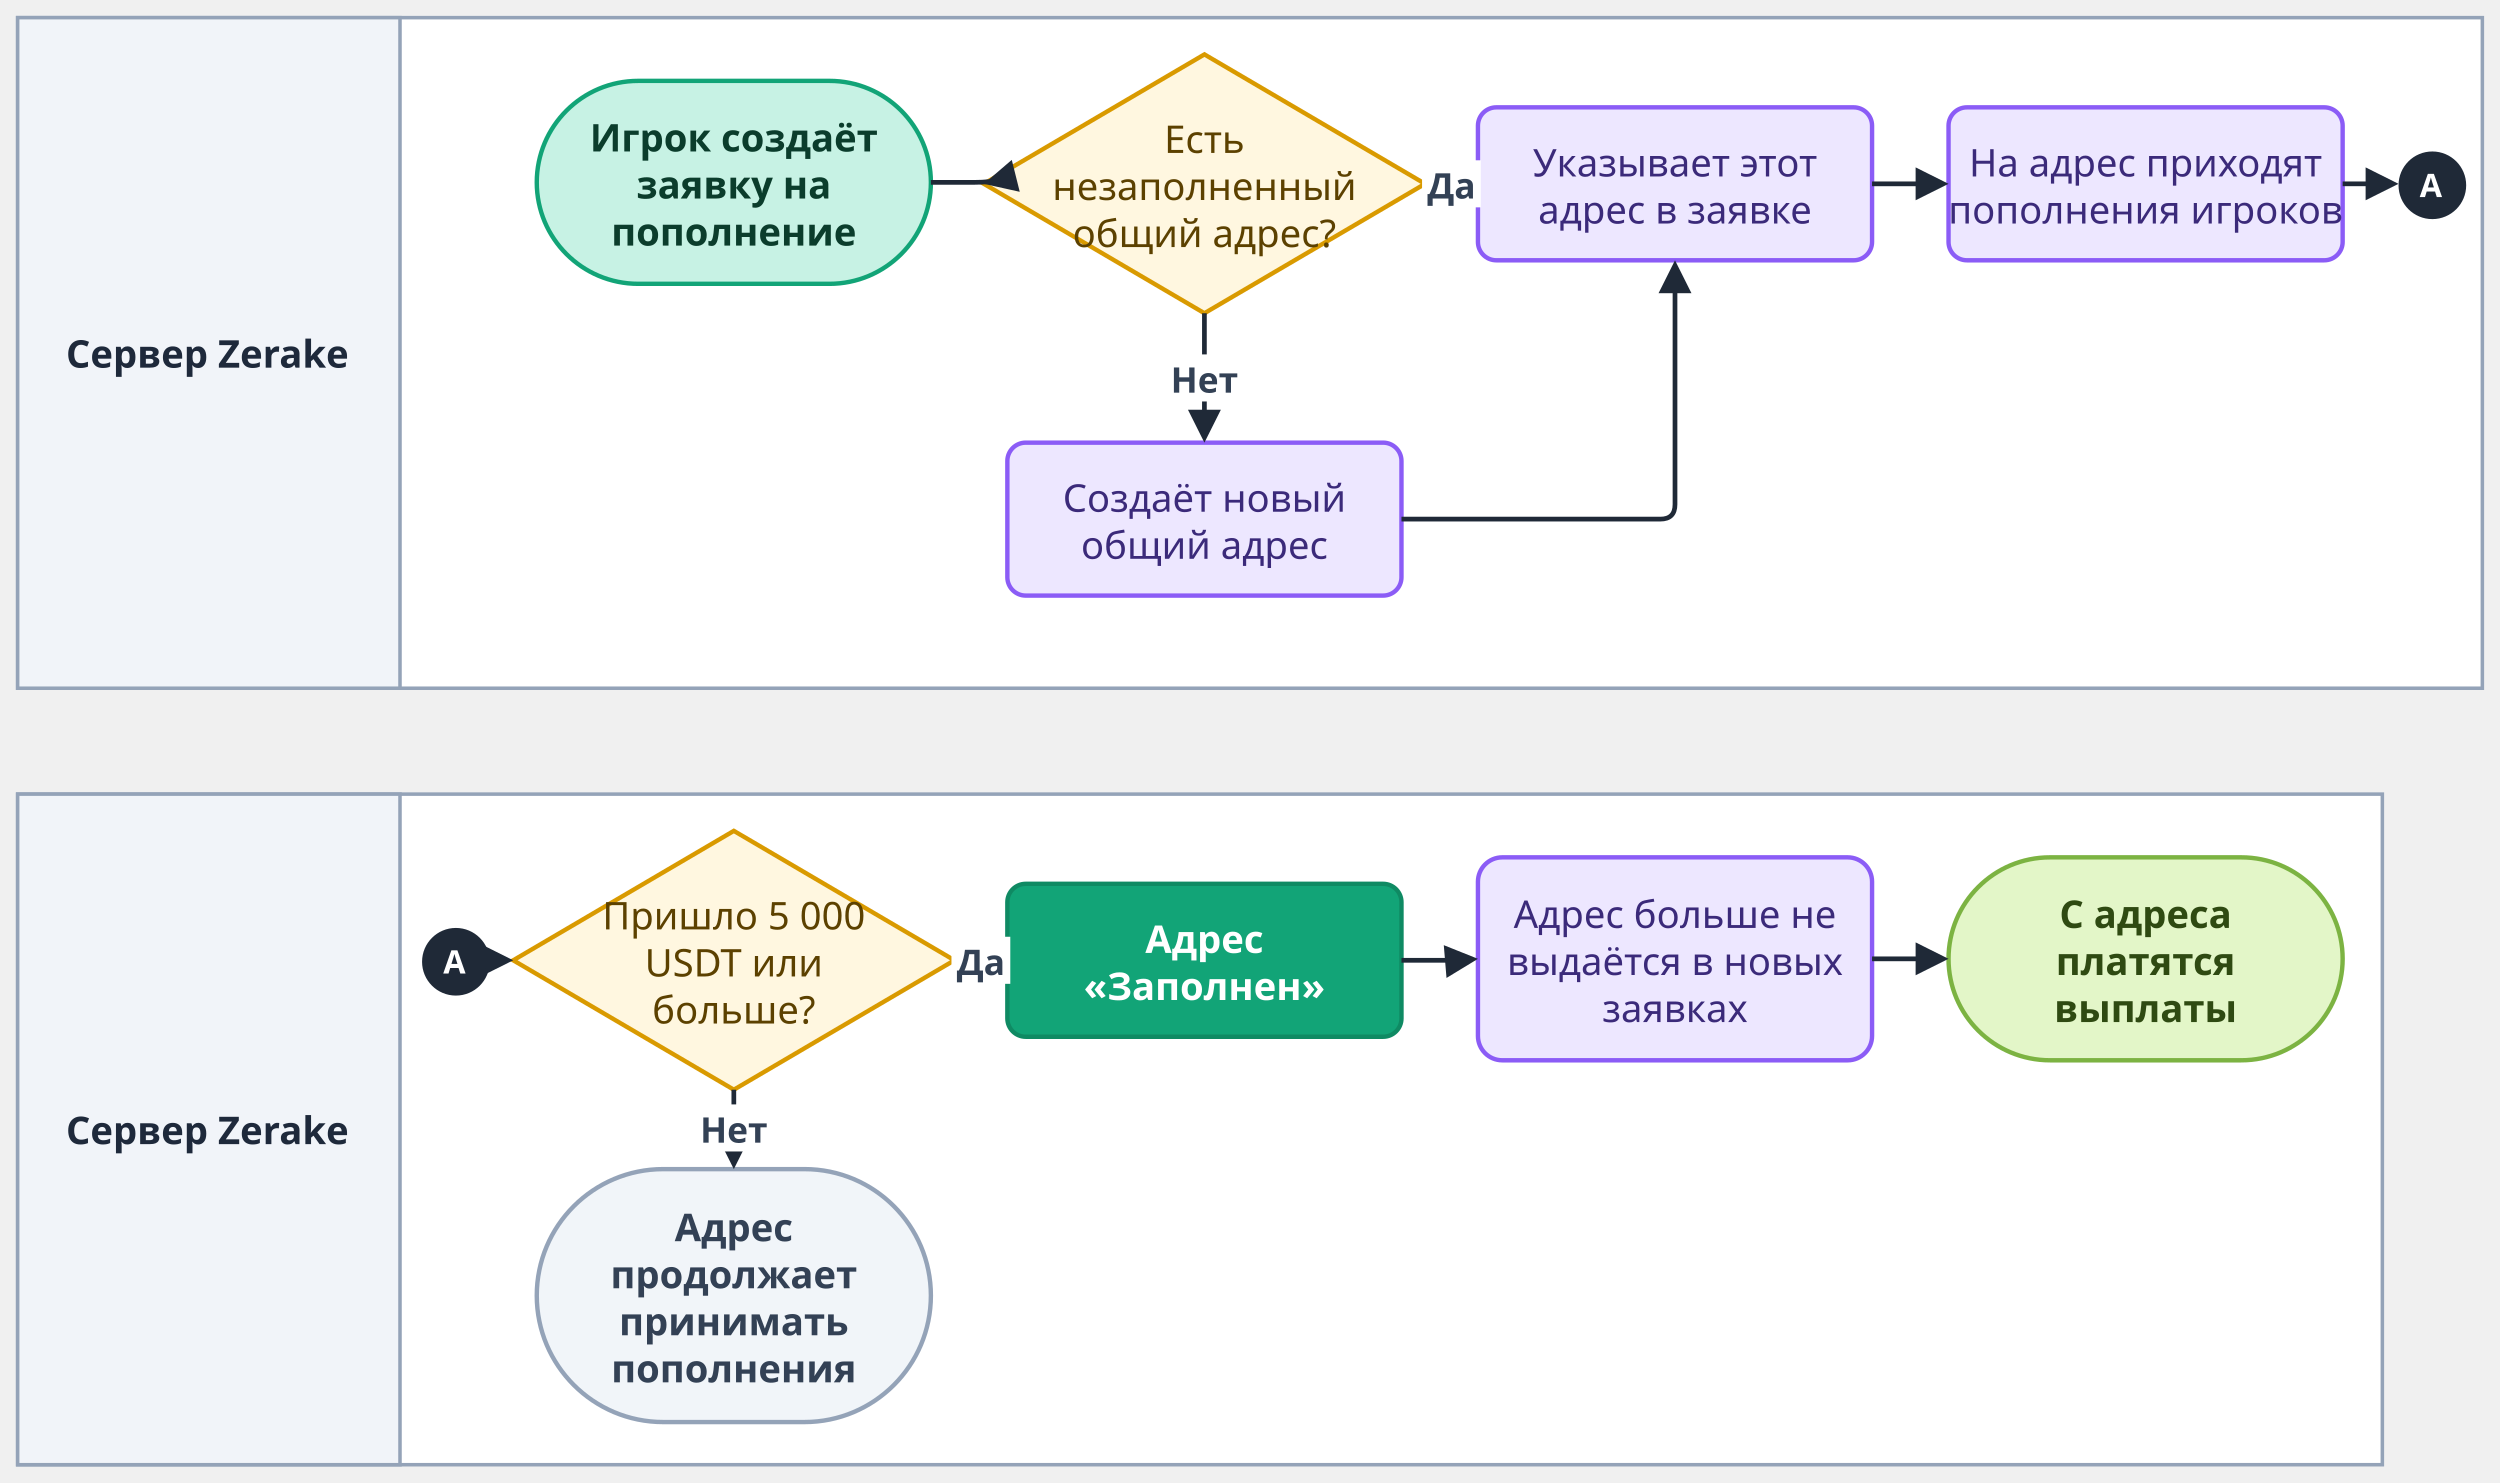
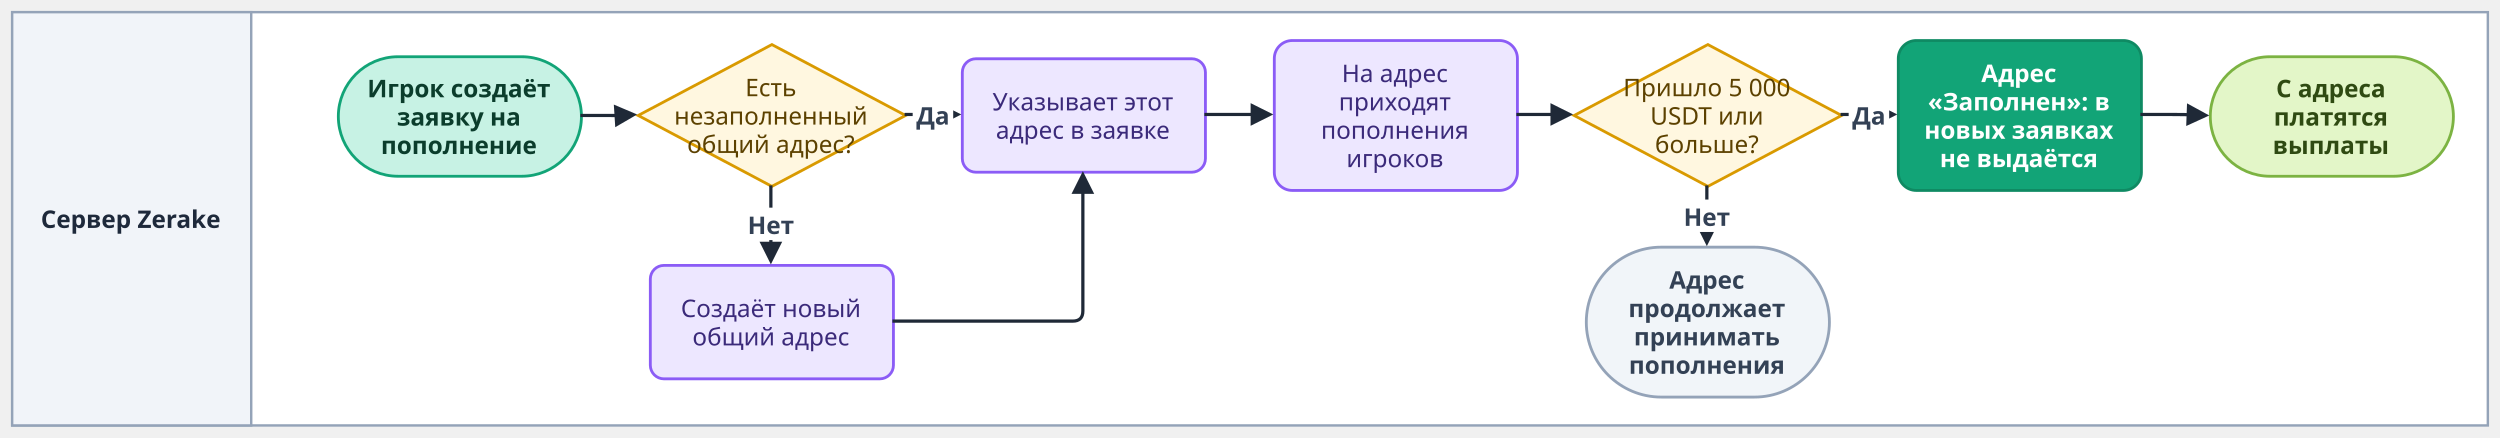
- <svg xmlns="http://www.w3.org/2000/svg" width="850" height="504" role="img" aria-label="Жизненный цикл общего адреса (TRC20, BEP20)" viewBox="775.5 -4.5 850 504" style="">
+ <svg xmlns="http://www.w3.org/2000/svg" width="1234" height="216" role="img" aria-label="Жизненный цикл общего адреса (TRC20, BEP20)" viewBox="583.5 -4.5 1234 216" style="">
  <g>
    <g />
-     <g transform="translate(781,1) scale(1)">
+     <g transform="translate(589,1) scale(1)">
      <g transform="translate(0.5,0.5)" style="visibility: visible;">
-         <rect x="0" y="0" width="838" height="228" fill="#ffffff" stroke="#94a3b8" stroke-width="1.2" pointer-events="all" style="fill: light-dark(rgb(255, 255, 255), rgb(18, 18, 18)); stroke: light-dark(rgb(148, 163, 184), rgb(87, 100, 118));" />
+         <rect x="0" y="0" width="1222" height="204" fill="#ffffff" stroke="#94a3b8" stroke-width="1.2" pointer-events="all" style="fill: light-dark(rgb(255, 255, 255), rgb(18, 18, 18)); stroke: light-dark(rgb(148, 163, 184), rgb(87, 100, 118));" />
      </g>
      <g transform="translate(0.5,0.5)" style="visibility: visible;">
-         <rect x="0" y="0" width="130" height="228" fill="#f1f4f9" stroke="#94a3b8" stroke-width="1.2" pointer-events="all" style="fill: light-dark(rgb(241, 244, 249), rgb(25, 28, 32)); stroke: light-dark(rgb(148, 163, 184), rgb(87, 100, 118));" />
+         <rect x="0" y="0" width="118" height="204" fill="#f1f4f9" stroke="#94a3b8" stroke-width="1.2" pointer-events="all" style="fill: light-dark(rgb(241, 244, 249), rgb(25, 28, 32)); stroke: light-dark(rgb(148, 163, 184), rgb(87, 100, 118));" />
      </g>
      <g style="">
-         <g fill="#1E293B" font-family="'Segoe UI'" font-weight="bold" text-anchor="middle" font-size="13px" style="fill: light-dark(rgb(30, 41, 59), rgb(195, 204, 220));">
-           <text x="65" y="119.5">Сервер Zerake</text>
+         <g fill="#1E293B" font-family="'Segoe UI'" font-weight="bold" text-anchor="middle" font-size="12px" style="fill: light-dark(rgb(30, 41, 59), rgb(195, 204, 220));">
+           <text x="59" y="107">Сервер Zerake</text>
        </g>
      </g>
      <g transform="translate(0.5,0.5)" style="visibility: visible;">
-         <rect x="0" y="264" width="804" height="228" fill="#ffffff" stroke="#94a3b8" stroke-width="1.2" pointer-events="all" style="fill: light-dark(rgb(255, 255, 255), rgb(18, 18, 18)); stroke: light-dark(rgb(148, 163, 184), rgb(87, 100, 118));" />
+         <rect x="161" y="22" width="120" height="59" rx="29.5" ry="29.5" fill="#c7f2e4" stroke="#12a477" stroke-width="1.4" pointer-events="all" style="fill: light-dark(rgb(199, 242, 228), rgb(9, 46, 34)); stroke: light-dark(rgb(18, 164, 119), rgb(29, 155, 116));" />
+       </g>
+       <g style="">
+         <g fill="#0B3D2C" font-family="'Segoe UI'" font-weight="bold" text-anchor="middle" font-size="12px" style="fill: light-dark(rgb(11, 61, 44), rgb(162, 205, 191));">
+           <text x="221" y="42.5">Игрок создаёт</text>
+           <text x="221" y="56.5">заявку на</text>
+           <text x="221" y="70.5">пополнение</text>
+         </g>
      </g>
      <g transform="translate(0.5,0.5)" style="visibility: visible;">
-         <rect x="0" y="264" width="130" height="228" fill="#f1f4f9" stroke="#94a3b8" stroke-width="1.2" pointer-events="all" style="fill: light-dark(rgb(241, 244, 249), rgb(25, 28, 32)); stroke: light-dark(rgb(148, 163, 184), rgb(87, 100, 118));" />
+         <path d="M 375 16 L 441 51 L 375 86 L 309 51 Z" fill="#fff7e0" stroke="#d99a00" stroke-width="1.4" stroke-miterlimit="10" pointer-events="all" style="fill: light-dark(rgb(255, 247, 224), rgb(32, 25, 5)); stroke: light-dark(rgb(217, 154, 0), rgb(155, 101, 0));" />
      </g>
      <g style="">
-         <g fill="#1E293B" font-family="'Segoe UI'" font-weight="bold" text-anchor="middle" font-size="13px" style="fill: light-dark(rgb(30, 41, 59), rgb(195, 204, 220));">
-           <text x="65" y="383.5">Сервер Zerake</text>
+         <g fill="#5C4100" font-family="'Segoe UI'" text-anchor="middle" font-size="12px" style="fill: light-dark(rgb(92, 65, 0), rgb(202, 179, 123));">
+           <text x="375" y="42">Есть</text>
+           <text x="375" y="56">незаполненный</text>
+           <text x="375" y="70">общий адрес?</text>
+         </g>
+       </g>
+       <g transform="translate(0.5,0.5)" style="visibility: visible;">
+         <rect x="315" y="125" width="120" height="56" rx="6.72" ry="6.72" fill="#ede7ff" stroke="#8b5cf6" stroke-width="1.4" pointer-events="all" style="fill: light-dark(rgb(237, 231, 255), rgb(38, 33, 53)); stroke: light-dark(rgb(139, 92, 246), rgb(162, 122, 254));" />
+       </g>
+       <g style="">
+         <g fill="#3B2A7A" font-family="'Segoe UI'" text-anchor="middle" font-size="12px" style="fill: light-dark(rgb(59, 42, 122), rgb(200, 185, 254));">
+           <text x="375" y="151">Создаёт новый</text>
+           <text x="375" y="165">общий адрес</text>
+         </g>
+       </g>
+       <g transform="translate(0.5,0.5)" style="visibility: visible;">
+         <rect x="469" y="23" width="120" height="56" rx="6.72" ry="6.72" fill="#ede7ff" stroke="#8b5cf6" stroke-width="1.4" pointer-events="all" style="fill: light-dark(rgb(237, 231, 255), rgb(38, 33, 53)); stroke: light-dark(rgb(139, 92, 246), rgb(162, 122, 254));" />
+       </g>
+       <g style="">
+         <g fill="#3B2A7A" font-family="'Segoe UI'" text-anchor="middle" font-size="12px" style="fill: light-dark(rgb(59, 42, 122), rgb(200, 185, 254));">
+           <text x="529" y="49">Указывает этот</text>
+           <text x="529" y="63">адрес в заявке</text>
+         </g>
+       </g>
+       <g transform="translate(0.5,0.5)" style="visibility: visible;">
+         <rect x="623" y="14" width="120" height="74" rx="8.88" ry="8.88" fill="#ede7ff" stroke="#8b5cf6" stroke-width="1.4" pointer-events="all" style="fill: light-dark(rgb(237, 231, 255), rgb(38, 33, 53)); stroke: light-dark(rgb(139, 92, 246), rgb(162, 122, 254));" />
+       </g>
+       <g style="">
+         <g fill="#3B2A7A" font-family="'Segoe UI'" text-anchor="middle" font-size="12px" style="fill: light-dark(rgb(59, 42, 122), rgb(200, 185, 254));">
+           <text x="683" y="35">На адрес</text>
+           <text x="683" y="49">приходят</text>
+           <text x="683" y="63">пополнения</text>
+           <text x="683" y="77">игроков</text>
+         </g>
+       </g>
+       <g transform="translate(0.5,0.5)" style="visibility: visible;">
+         <path d="M 837 16 L 903 51 L 837 86 L 771 51 Z" fill="#fff7e0" stroke="#d99a00" stroke-width="1.4" stroke-miterlimit="10" pointer-events="all" style="fill: light-dark(rgb(255, 247, 224), rgb(32, 25, 5)); stroke: light-dark(rgb(217, 154, 0), rgb(155, 101, 0));" />
+       </g>
+       <g style="">
+         <g fill="#5C4100" font-family="'Segoe UI'" text-anchor="middle" font-size="12px" style="fill: light-dark(rgb(92, 65, 0), rgb(202, 179, 123));">
+           <text x="837" y="42">Пришло 5 000</text>
+           <text x="837" y="56">USDT или</text>
+           <text x="837" y="70">больше?</text>
+         </g>
+       </g>
+       <g transform="translate(0.5,0.5)" style="visibility: visible;">
+         <rect x="777" y="116" width="120" height="74" rx="37" ry="37" fill="#f1f5f9" stroke="#94a3b8" stroke-width="1.4" pointer-events="all" style="fill: light-dark(rgb(241, 245, 249), rgb(23, 27, 30)); stroke: light-dark(rgb(148, 163, 184), rgb(87, 100, 118));" />
+       </g>
+       <g style="">
+         <g fill="#334155" font-family="'Segoe UI'" font-weight="bold" text-anchor="middle" font-size="12px" style="fill: light-dark(rgb(51, 65, 85), rgb(172, 184, 201));">
+           <text x="837" y="137">Адрес</text>
+           <text x="837" y="151">продолжает</text>
+           <text x="837" y="165">принимать</text>
+           <text x="837" y="179">пополнения</text>
+         </g>
+       </g>
+       <g transform="translate(0.5,0.5)" style="visibility: visible;">
+         <rect x="931" y="14" width="120" height="74" rx="8.88" ry="8.88" fill="#12a477" stroke="#0f8a63" stroke-width="1.4" pointer-events="all" style="fill: light-dark(rgb(18, 164, 119), rgb(29, 155, 116)); stroke: light-dark(rgb(15, 138, 99), rgb(62, 168, 134));" />
+       </g>
+       <g style="">
+         <g fill="#FFFFFF" font-family="'Segoe UI'" font-weight="bold" text-anchor="middle" font-size="12px" style="fill: light-dark(rgb(255, 255, 255), rgb(18, 18, 18));">
+           <text x="991" y="35">Адрес</text>
+           <text x="991" y="49">«Заполнен»: в</text>
+           <text x="991" y="63">новых заявках</text>
+           <text x="991" y="77">не выдаётся</text>
+         </g>
+       </g>
+       <g transform="translate(0.5,0.5)" style="visibility: visible;">
+         <rect x="1085" y="22" width="120" height="59" rx="29.5" ry="29.5" fill="#e3f6c8" stroke="#7cb342" stroke-width="1.4" pointer-events="all" style="fill: light-dark(rgb(227, 246, 200), rgb(22, 38, 0)); stroke: light-dark(rgb(124, 179, 66), rgb(69, 117, 20));" />
+       </g>
+       <g style="">
+         <g fill="#2F4A12" font-family="'Segoe UI'" font-weight="bold" text-anchor="middle" font-size="12px" style="fill: light-dark(rgb(47, 74, 18), rgb(168, 191, 143));">
+           <text x="1145" y="42.5">С адреса</text>
+           <text x="1145" y="56.5">платятся</text>
+           <text x="1145" y="70.5">выплаты</text>
        </g>
      </g>
      <g style="visibility: visible;">
-         <rect x="177" y="22" width="134" height="69" rx="34.5" ry="34.5" fill="#c7f2e4" stroke="#12a477" stroke-width="1.5" pointer-events="all" style="fill: light-dark(rgb(199, 242, 228), rgb(9, 46, 34)); stroke: light-dark(rgb(18, 164, 119), rgb(29, 155, 116));" />
+         <path d="M 281 51.5 L 296 51.5 Q 301 51.5 299.82 51.57 L 298.63 51.65" fill="none" stroke="white" stroke-width="9.6" stroke-miterlimit="10" pointer-events="stroke" style="stroke: light-dark(rgb(31, 41, 55), rgb(196, 204, 216));" visibility="hidden" vector-effect="non-scaling-stroke" />
+         <path d="M 281 51.5 L 296 51.5 Q 301 51.5 299.82 51.57 L 298.63 51.65" fill="none" stroke="#1f2937" stroke-width="1.6" stroke-miterlimit="10" pointer-events="stroke" style="stroke: light-dark(rgb(31, 41, 55), rgb(196, 204, 216));" />
+         <path d="M 307.21 51.11 L 298.9 55.94 L 298.36 47.36 Z" fill="#1f2937" stroke="#1f2937" stroke-width="1.6" stroke-miterlimit="10" pointer-events="all" style="fill: light-dark(rgb(31, 41, 55), rgb(196, 204, 216)); stroke: light-dark(rgb(31, 41, 55), rgb(196, 204, 216));" />
+       </g>
+       <g style="visibility: visible;">
+         <path d="M 375 86 L 375 101 Q 375 106 375 105.5 L 375 105.25 Q 375 105 375 109.81 L 375 114.61" fill="none" stroke="white" stroke-width="9.6" stroke-miterlimit="10" pointer-events="stroke" style="stroke: light-dark(rgb(31, 41, 55), rgb(196, 204, 216));" visibility="hidden" vector-effect="non-scaling-stroke" />
+         <path d="M 375 86 L 375 101 Q 375 106 375 105.5 L 375 105.25 Q 375 105 375 109.81 L 375 114.61" fill="none" stroke="#1f2937" stroke-width="1.6" stroke-miterlimit="10" pointer-events="stroke" style="stroke: light-dark(rgb(31, 41, 55), rgb(196, 204, 216));" />
+         <path d="M 375 123.21 L 370.7 114.61 L 379.3 114.61 Z" fill="#1f2937" stroke="#1f2937" stroke-width="1.6" stroke-miterlimit="10" pointer-events="all" style="fill: light-dark(rgb(31, 41, 55), rgb(196, 204, 216)); stroke: light-dark(rgb(31, 41, 55), rgb(196, 204, 216));" />
      </g>
      <g style="">
-         <g fill="#0B3D2C" font-family="'Segoe UI'" font-weight="bold" text-anchor="middle" font-size="13px" style="fill: light-dark(rgb(11, 61, 44), rgb(162, 205, 191));">
-           <text x="244" y="46">Игрок создаёт</text>
-           <text x="244" y="62">заявку на</text>
-           <text x="244" y="78">пополнение</text>
+         <g fill="#334155" font-family="'Segoe UI'" font-weight="bold" text-anchor="middle" font-size="12px" style="fill: light-dark(rgb(51, 65, 85), rgb(172, 184, 201));">
+           <rect fill="#FFFFFF" stroke="none" x="363" y="97" width="24" height="16" stroke-width="0" style="fill: light-dark(rgb(255, 255, 255), rgb(18, 18, 18));" />
+           <text x="375" y="110">Нет</text>
        </g>
      </g>
      <g style="visibility: visible;">
-         <path d="M 404 13 L 479 57 L 404 101 L 329 57 Z" fill="#fff7e0" stroke="#d99a00" stroke-width="1.5" stroke-miterlimit="10" pointer-events="all" style="fill: light-dark(rgb(255, 247, 224), rgb(32, 25, 5)); stroke: light-dark(rgb(217, 154, 0), rgb(155, 101, 0));" />
+         <path d="M 435 153 L 524 153 Q 529 153 529 148 L 529 89.39" fill="none" stroke="white" stroke-width="9.6" stroke-miterlimit="10" pointer-events="stroke" style="stroke: light-dark(rgb(31, 41, 55), rgb(196, 204, 216));" visibility="hidden" vector-effect="non-scaling-stroke" />
+         <path d="M 435 153 L 524 153 Q 529 153 529 148 L 529 89.39" fill="none" stroke="#1f2937" stroke-width="1.6" stroke-miterlimit="10" pointer-events="stroke" style="stroke: light-dark(rgb(31, 41, 55), rgb(196, 204, 216));" />
+         <path d="M 529 80.79 L 533.3 89.39 L 524.7 89.39 Z" fill="#1f2937" stroke="#1f2937" stroke-width="1.6" stroke-miterlimit="10" pointer-events="all" style="fill: light-dark(rgb(31, 41, 55), rgb(196, 204, 216)); stroke: light-dark(rgb(31, 41, 55), rgb(196, 204, 216));" />
+       </g>
+       <g style="visibility: visible;">
+         <path d="M 441 51 L 456 51 Q 461 51 456 51 L 452.5 51 Q 449 51 453.81 51 L 458.61 51" fill="none" stroke="white" stroke-width="9.6" stroke-miterlimit="10" pointer-events="stroke" style="stroke: light-dark(rgb(31, 41, 55), rgb(196, 204, 216));" visibility="hidden" vector-effect="non-scaling-stroke" />
+         <path d="M 441 51 L 456 51 Q 461 51 456 51 L 452.5 51 Q 449 51 453.81 51 L 458.61 51" fill="none" stroke="#1f2937" stroke-width="1.6" stroke-miterlimit="10" pointer-events="stroke" style="stroke: light-dark(rgb(31, 41, 55), rgb(196, 204, 216));" />
+         <path d="M 467.21 51 L 458.61 55.3 L 458.61 46.7 Z" fill="#1f2937" stroke="#1f2937" stroke-width="1.6" stroke-miterlimit="10" pointer-events="all" style="fill: light-dark(rgb(31, 41, 55), rgb(196, 204, 216)); stroke: light-dark(rgb(31, 41, 55), rgb(196, 204, 216));" />
      </g>
      <g style="">
-         <g fill="#5C4100" font-family="'Segoe UI'" text-anchor="middle" font-size="13px" style="fill: light-dark(rgb(92, 65, 0), rgb(202, 179, 123));">
-           <text x="404" y="46.5">Есть</text>
-           <text x="404" y="62.5">незаполненный</text>
-           <text x="404" y="78.5">общий адрес?</text>
+         <g fill="#334155" font-family="'Segoe UI'" font-weight="bold" text-anchor="middle" font-size="12px" style="fill: light-dark(rgb(51, 65, 85), rgb(172, 184, 201));">
+           <rect fill="#FFFFFF" stroke="none" x="445" y="43" width="20" height="16" stroke-width="0" style="fill: light-dark(rgb(255, 255, 255), rgb(18, 18, 18));" />
+           <text x="455" y="56">Да</text>
        </g>
      </g>
      <g style="visibility: visible;">
-         <rect x="337" y="145" width="134" height="52" rx="6.24" ry="6.24" fill="#ede7ff" stroke="#8b5cf6" stroke-width="1.5" pointer-events="all" style="fill: light-dark(rgb(237, 231, 255), rgb(38, 33, 53)); stroke: light-dark(rgb(139, 92, 246), rgb(162, 122, 254));" />
+         <path d="M 589 51 L 604 51 Q 609 51 606 51 L 604.5 51 Q 603 51 607.81 51 L 612.61 51" fill="none" stroke="white" stroke-width="9.6" stroke-miterlimit="10" pointer-events="stroke" style="stroke: light-dark(rgb(31, 41, 55), rgb(196, 204, 216));" visibility="hidden" vector-effect="non-scaling-stroke" />
+         <path d="M 589 51 L 604 51 Q 609 51 606 51 L 604.5 51 Q 603 51 607.81 51 L 612.61 51" fill="none" stroke="#1f2937" stroke-width="1.6" stroke-miterlimit="10" pointer-events="stroke" style="stroke: light-dark(rgb(31, 41, 55), rgb(196, 204, 216));" />
+         <path d="M 621.21 51 L 612.61 55.3 L 612.61 46.7 Z" fill="#1f2937" stroke="#1f2937" stroke-width="1.6" stroke-miterlimit="10" pointer-events="all" style="fill: light-dark(rgb(31, 41, 55), rgb(196, 204, 216)); stroke: light-dark(rgb(31, 41, 55), rgb(196, 204, 216));" />
+       </g>
+       <g style="visibility: visible;">
+         <path d="M 743 51 L 758 51 Q 763 51 758 51 L 754.5 51 Q 751 51 755.81 51 L 760.61 51" fill="none" stroke="white" stroke-width="9.6" stroke-miterlimit="10" pointer-events="stroke" style="stroke: light-dark(rgb(31, 41, 55), rgb(196, 204, 216));" visibility="hidden" vector-effect="non-scaling-stroke" />
+         <path d="M 743 51 L 758 51 Q 763 51 758 51 L 754.5 51 Q 751 51 755.81 51 L 760.61 51" fill="none" stroke="#1f2937" stroke-width="1.6" stroke-miterlimit="10" pointer-events="stroke" style="stroke: light-dark(rgb(31, 41, 55), rgb(196, 204, 216));" />
+         <path d="M 769.21 51 L 760.61 55.3 L 760.61 46.7 Z" fill="#1f2937" stroke="#1f2937" stroke-width="1.6" stroke-miterlimit="10" pointer-events="all" style="fill: light-dark(rgb(31, 41, 55), rgb(196, 204, 216)); stroke: light-dark(rgb(31, 41, 55), rgb(196, 204, 216));" />
+       </g>
+       <g style="visibility: visible;">
+         <path d="M 837 86 L 837 101 Q 837 106 837 101 L 837 98.5 Q 837 96 837 100.81 L 837 105.61" fill="none" stroke="white" stroke-width="9.6" stroke-miterlimit="10" pointer-events="stroke" style="stroke: light-dark(rgb(31, 41, 55), rgb(196, 204, 216));" visibility="hidden" vector-effect="non-scaling-stroke" />
+         <path d="M 837 86 L 837 101 Q 837 106 837 101 L 837 98.5 Q 837 96 837 100.81 L 837 105.61" fill="none" stroke="#1f2937" stroke-width="1.6" stroke-miterlimit="10" pointer-events="stroke" style="stroke: light-dark(rgb(31, 41, 55), rgb(196, 204, 216));" />
+         <path d="M 837 114.21 L 832.7 105.61 L 841.3 105.61 Z" fill="#1f2937" stroke="#1f2937" stroke-width="1.6" stroke-miterlimit="10" pointer-events="all" style="fill: light-dark(rgb(31, 41, 55), rgb(196, 204, 216)); stroke: light-dark(rgb(31, 41, 55), rgb(196, 204, 216));" />
      </g>
      <g style="">
-         <g fill="#3B2A7A" font-family="'Segoe UI'" text-anchor="middle" font-size="13px" style="fill: light-dark(rgb(59, 42, 122), rgb(200, 185, 254));">
-           <text x="404" y="168.5">Создаёт новый</text>
-           <text x="404" y="184.5">общий адрес</text>
+         <g fill="#334155" font-family="'Segoe UI'" font-weight="bold" text-anchor="middle" font-size="12px" style="fill: light-dark(rgb(51, 65, 85), rgb(172, 184, 201));">
+           <rect fill="#FFFFFF" stroke="none" x="825" y="93" width="24" height="16" stroke-width="0" style="fill: light-dark(rgb(255, 255, 255), rgb(18, 18, 18));" />
+           <text x="837" y="106">Нет</text>
        </g>
      </g>
      <g style="visibility: visible;">
-         <rect x="497" y="31" width="134" height="52" rx="6.24" ry="6.24" fill="#ede7ff" stroke="#8b5cf6" stroke-width="1.5" pointer-events="all" style="fill: light-dark(rgb(237, 231, 255), rgb(38, 33, 53)); stroke: light-dark(rgb(139, 92, 246), rgb(162, 122, 254));" />
+         <path d="M 903 51 L 918 51 Q 923 51 918 51 L 914.5 51 Q 911 51 915.81 51 L 920.61 51" fill="none" stroke="white" stroke-width="9.6" stroke-miterlimit="10" pointer-events="stroke" style="stroke: light-dark(rgb(31, 41, 55), rgb(196, 204, 216));" visibility="hidden" vector-effect="non-scaling-stroke" />
+         <path d="M 903 51 L 918 51 Q 923 51 918 51 L 914.5 51 Q 911 51 915.81 51 L 920.61 51" fill="none" stroke="#1f2937" stroke-width="1.6" stroke-miterlimit="10" pointer-events="stroke" style="stroke: light-dark(rgb(31, 41, 55), rgb(196, 204, 216));" />
+         <path d="M 929.21 51 L 920.61 55.3 L 920.61 46.7 Z" fill="#1f2937" stroke="#1f2937" stroke-width="1.6" stroke-miterlimit="10" pointer-events="all" style="fill: light-dark(rgb(31, 41, 55), rgb(196, 204, 216)); stroke: light-dark(rgb(31, 41, 55), rgb(196, 204, 216));" />
      </g>
      <g style="">
-         <g fill="#3B2A7A" font-family="'Segoe UI'" text-anchor="middle" font-size="13px" style="fill: light-dark(rgb(59, 42, 122), rgb(200, 185, 254));">
-           <text x="564" y="54.5">Указывает этот</text>
-           <text x="564" y="70.5">адрес в заявке</text>
+         <g fill="#334155" font-family="'Segoe UI'" font-weight="bold" text-anchor="middle" font-size="12px" style="fill: light-dark(rgb(51, 65, 85), rgb(172, 184, 201));">
+           <rect fill="#FFFFFF" stroke="none" x="907" y="43" width="20" height="16" stroke-width="0" style="fill: light-dark(rgb(255, 255, 255), rgb(18, 18, 18));" />
+           <text x="917" y="56">Да</text>
        </g>
      </g>
      <g style="visibility: visible;">
-         <rect x="657" y="31" width="134" height="52" rx="6.24" ry="6.24" fill="#ede7ff" stroke="#8b5cf6" stroke-width="1.5" pointer-events="all" style="fill: light-dark(rgb(237, 231, 255), rgb(38, 33, 53)); stroke: light-dark(rgb(139, 92, 246), rgb(162, 122, 254));" />
-       </g>
-       <g style="">
-         <g fill="#3B2A7A" font-family="'Segoe UI'" text-anchor="middle" font-size="13px" style="fill: light-dark(rgb(59, 42, 122), rgb(200, 185, 254));">
-           <text x="724" y="54.5">На адрес приходят</text>
-           <text x="724" y="70.5">пополнения игроков</text>
-         </g>
-       </g>
-       <g style="visibility: visible;">
-         <path d="M 244 277 L 319 321 L 244 365 L 169 321 Z" fill="#fff7e0" stroke="#d99a00" stroke-width="1.5" stroke-miterlimit="10" pointer-events="all" style="fill: light-dark(rgb(255, 247, 224), rgb(32, 25, 5)); stroke: light-dark(rgb(217, 154, 0), rgb(155, 101, 0));" />
-       </g>
-       <g style="">
-         <g fill="#5C4100" font-family="'Segoe UI'" text-anchor="middle" font-size="13px" style="fill: light-dark(rgb(92, 65, 0), rgb(202, 179, 123));">
-           <text x="244" y="310.5">Пришло 5 000</text>
-           <text x="244" y="326.5">USDT или</text>
-           <text x="244" y="342.5">больше?</text>
-         </g>
-       </g>
-       <g style="visibility: visible;">
-         <rect x="177" y="392" width="134" height="86" rx="43" ry="43" fill="#f1f5f9" stroke="#94a3b8" stroke-width="1.5" pointer-events="all" style="fill: light-dark(rgb(241, 245, 249), rgb(23, 27, 30)); stroke: light-dark(rgb(148, 163, 184), rgb(87, 100, 118));" />
-       </g>
-       <g style="">
-         <g fill="#334155" font-family="'Segoe UI'" font-weight="bold" text-anchor="middle" font-size="13px" style="fill: light-dark(rgb(51, 65, 85), rgb(172, 184, 201));">
-           <text x="244" y="416.5">Адрес</text>
-           <text x="244" y="432.5">продолжает</text>
-           <text x="244" y="448.5">принимать</text>
-           <text x="244" y="464.5">пополнения</text>
-         </g>
-       </g>
-       <g style="visibility: visible;">
-         <rect x="337" y="295" width="134" height="52" rx="6.24" ry="6.24" fill="#12a477" stroke="#0f8a63" stroke-width="1.5" pointer-events="all" style="fill: light-dark(rgb(18, 164, 119), rgb(29, 155, 116)); stroke: light-dark(rgb(15, 138, 99), rgb(62, 168, 134));" />
-       </g>
-       <g style="">
-         <g fill="#FFFFFF" font-family="'Segoe UI'" font-weight="bold" text-anchor="middle" font-size="13px" style="fill: light-dark(rgb(255, 255, 255), rgb(18, 18, 18));">
-           <text x="404" y="318.5">Адрес</text>
-           <text x="404" y="334.5">«Заполнен»</text>
-         </g>
-       </g>
-       <g style="visibility: visible;">
-         <rect x="497" y="286" width="134" height="69" rx="8.28" ry="8.28" fill="#ede7ff" stroke="#8b5cf6" stroke-width="1.5" pointer-events="all" style="fill: light-dark(rgb(237, 231, 255), rgb(38, 33, 53)); stroke: light-dark(rgb(139, 92, 246), rgb(162, 122, 254));" />
-       </g>
-       <g style="">
-         <g fill="#3B2A7A" font-family="'Segoe UI'" text-anchor="middle" font-size="13px" style="fill: light-dark(rgb(59, 42, 122), rgb(200, 185, 254));">
-           <text x="564" y="310">Адрес больше не</text>
-           <text x="564" y="326">выдаётся в новых</text>
-           <text x="564" y="342">заявках</text>
-         </g>
-       </g>
-       <g style="visibility: visible;">
-         <rect x="657" y="286" width="134" height="69" rx="34.5" ry="34.5" fill="#e3f6c8" stroke="#7cb342" stroke-width="1.5" pointer-events="all" style="fill: light-dark(rgb(227, 246, 200), rgb(22, 38, 0)); stroke: light-dark(rgb(124, 179, 66), rgb(69, 117, 20));" />
-       </g>
-       <g style="">
-         <g fill="#2F4A12" font-family="'Segoe UI'" font-weight="bold" text-anchor="middle" font-size="13px" style="fill: light-dark(rgb(47, 74, 18), rgb(168, 191, 143));">
-           <text x="724" y="310">С адреса</text>
-           <text x="724" y="326">платятся</text>
-           <text x="724" y="342">выплаты</text>
-         </g>
-       </g>
-       <g style="visibility: visible;">
-         <path d="M 311 56.5 L 326 56.5 Q 331 56.5 335.04 55.49 L 339.08 54.48" fill="none" stroke="white" stroke-width="9.6" stroke-miterlimit="10" pointer-events="stroke" style="stroke: light-dark(rgb(31, 41, 55), rgb(196, 204, 216));" visibility="hidden" vector-effect="non-scaling-stroke" />
-         <path d="M 311 56.5 L 326 56.5 Q 331 56.5 335.04 55.49 L 339.08 54.48" fill="none" stroke="#1f2937" stroke-width="1.6" stroke-miterlimit="10" pointer-events="stroke" style="stroke: light-dark(rgb(31, 41, 55), rgb(196, 204, 216));" />
-         <path d="M 330.74 56.57 L 338.04 50.31 L 340.12 58.65 Z" fill="#1f2937" stroke="#1f2937" stroke-width="1.6" stroke-miterlimit="10" pointer-events="all" style="fill: light-dark(rgb(31, 41, 55), rgb(196, 204, 216)); stroke: light-dark(rgb(31, 41, 55), rgb(196, 204, 216));" />
-       </g>
-       <g style="visibility: visible;">
-         <path d="M 404 101 L 404 134.61" fill="none" stroke="white" stroke-width="9.6" stroke-miterlimit="10" pointer-events="stroke" style="stroke: light-dark(rgb(31, 41, 55), rgb(196, 204, 216));" visibility="hidden" vector-effect="non-scaling-stroke" />
-         <path d="M 404 101 L 404 134.61" fill="none" stroke="#1f2937" stroke-width="1.6" stroke-miterlimit="10" pointer-events="stroke" style="stroke: light-dark(rgb(31, 41, 55), rgb(196, 204, 216));" />
-         <path d="M 404 143.21 L 399.7 134.61 L 408.3 134.61 Z" fill="#1f2937" stroke="#1f2937" stroke-width="1.6" stroke-miterlimit="10" pointer-events="all" style="fill: light-dark(rgb(31, 41, 55), rgb(196, 204, 216)); stroke: light-dark(rgb(31, 41, 55), rgb(196, 204, 216));" />
-       </g>
-       <g style="">
-         <g fill="#334155" font-family="'Segoe UI'" font-weight="bold" text-anchor="middle" font-size="12px" style="fill: light-dark(rgb(51, 65, 85), rgb(172, 184, 201));">
-           <rect fill="#FFFFFF" stroke="none" x="392" y="115" width="24" height="16" stroke-width="0" style="fill: light-dark(rgb(255, 255, 255), rgb(18, 18, 18));" />
-           <text x="404" y="128">Нет</text>
-         </g>
-       </g>
-       <g style="visibility: visible;">
-         <path d="M 471 171 L 559 171 Q 564 171 564 166 L 564 93.39" fill="none" stroke="white" stroke-width="9.6" stroke-miterlimit="10" pointer-events="stroke" style="stroke: light-dark(rgb(31, 41, 55), rgb(196, 204, 216));" visibility="hidden" vector-effect="non-scaling-stroke" />
-         <path d="M 471 171 L 559 171 Q 564 171 564 166 L 564 93.39" fill="none" stroke="#1f2937" stroke-width="1.6" stroke-miterlimit="10" pointer-events="stroke" style="stroke: light-dark(rgb(31, 41, 55), rgb(196, 204, 216));" />
-         <path d="M 564 84.79 L 568.3 93.39 L 559.7 93.39 Z" fill="#1f2937" stroke="#1f2937" stroke-width="1.6" stroke-miterlimit="10" pointer-events="all" style="fill: light-dark(rgb(31, 41, 55), rgb(196, 204, 216)); stroke: light-dark(rgb(31, 41, 55), rgb(196, 204, 216));" />
-       </g>
-       <g style="visibility: visible;">
-         <path d="M 479 57 L 494 57 Q 499 57 494 57 L 482 57 Q 477 57 481.81 57 L 486.61 57" fill="none" stroke="white" stroke-width="9.6" stroke-miterlimit="10" pointer-events="stroke" style="stroke: light-dark(rgb(31, 41, 55), rgb(196, 204, 216));" visibility="hidden" vector-effect="non-scaling-stroke" />
-         <path d="M 479 57 L 494 57 Q 499 57 494 57 L 482 57 Q 477 57 481.81 57 L 486.61 57" fill="none" stroke="#1f2937" stroke-width="1.6" stroke-miterlimit="10" pointer-events="stroke" style="stroke: light-dark(rgb(31, 41, 55), rgb(196, 204, 216));" />
-         <path d="M 495.21 57 L 486.61 61.3 L 486.61 52.7 Z" fill="#1f2937" stroke="#1f2937" stroke-width="1.6" stroke-miterlimit="10" pointer-events="all" style="fill: light-dark(rgb(31, 41, 55), rgb(196, 204, 216)); stroke: light-dark(rgb(31, 41, 55), rgb(196, 204, 216));" />
-       </g>
-       <g style="">
-         <g fill="#334155" font-family="'Segoe UI'" font-weight="bold" text-anchor="middle" font-size="12px" style="fill: light-dark(rgb(51, 65, 85), rgb(172, 184, 201));">
-           <rect fill="#FFFFFF" stroke="none" x="478" y="49" width="20" height="16" stroke-width="0" style="fill: light-dark(rgb(255, 255, 255), rgb(18, 18, 18));" />
-           <text x="488" y="62">Да</text>
-         </g>
-       </g>
-       <g style="visibility: visible;">
-         <path d="M 631 57 L 646 57 Q 651 57 646 57 L 641.5 57 Q 637 57 641.81 57 L 646.61 57" fill="none" stroke="white" stroke-width="9.6" stroke-miterlimit="10" pointer-events="stroke" style="stroke: light-dark(rgb(31, 41, 55), rgb(196, 204, 216));" visibility="hidden" vector-effect="non-scaling-stroke" />
-         <path d="M 631 57 L 646 57 Q 651 57 646 57 L 641.5 57 Q 637 57 641.81 57 L 646.61 57" fill="none" stroke="#1f2937" stroke-width="1.6" stroke-miterlimit="10" pointer-events="stroke" style="stroke: light-dark(rgb(31, 41, 55), rgb(196, 204, 216));" />
-         <path d="M 655.21 57 L 646.61 61.3 L 646.61 52.7 Z" fill="#1f2937" stroke="#1f2937" stroke-width="1.6" stroke-miterlimit="10" pointer-events="all" style="fill: light-dark(rgb(31, 41, 55), rgb(196, 204, 216)); stroke: light-dark(rgb(31, 41, 55), rgb(196, 204, 216));" />
-       </g>
-       <g transform="translate(0.5,0.5)" style="visibility: visible;">
-         <ellipse cx="821" cy="57" rx="11" ry="11" fill="#1f2937" stroke="#1f2937" pointer-events="all" style="fill: light-dark(rgb(31, 41, 55), rgb(196, 204, 216)); stroke: light-dark(rgb(31, 41, 55), rgb(196, 204, 216));" />
-       </g>
-       <g style="">
-         <g fill="#FFFFFF" font-family="'Segoe UI'" font-weight="bold" text-anchor="middle" font-size="11px" style="fill: light-dark(rgb(255, 255, 255), rgb(18, 18, 18));">
-           <text x="821" y="61.5">A</text>
-         </g>
-       </g>
-       <g transform="translate(0.5,0.5)" style="visibility: visible;">
-         <ellipse cx="149" cy="321" rx="11" ry="11" fill="#1f2937" stroke="#1f2937" pointer-events="all" style="fill: light-dark(rgb(31, 41, 55), rgb(196, 204, 216)); stroke: light-dark(rgb(31, 41, 55), rgb(196, 204, 216));" />
-       </g>
-       <g style="">
-         <g fill="#FFFFFF" font-family="'Segoe UI'" font-weight="bold" text-anchor="middle" font-size="11px" style="fill: light-dark(rgb(255, 255, 255), rgb(18, 18, 18));">
-           <text x="149" y="325.5">A</text>
-         </g>
-       </g>
-       <g style="visibility: visible;">
-         <path d="M 791 57 L 799.61 57" fill="none" stroke="white" stroke-width="9.6" stroke-miterlimit="10" pointer-events="stroke" style="stroke: light-dark(rgb(31, 41, 55), rgb(196, 204, 216));" visibility="hidden" vector-effect="non-scaling-stroke" />
-         <path d="M 791 57 L 799.61 57" fill="none" stroke="#1f2937" stroke-width="1.6" stroke-miterlimit="10" pointer-events="stroke" style="stroke: light-dark(rgb(31, 41, 55), rgb(196, 204, 216));" />
-         <path d="M 808.21 57 L 799.61 61.3 L 799.61 52.7 Z" fill="#1f2937" stroke="#1f2937" stroke-width="1.6" stroke-miterlimit="10" pointer-events="all" style="fill: light-dark(rgb(31, 41, 55), rgb(196, 204, 216)); stroke: light-dark(rgb(31, 41, 55), rgb(196, 204, 216));" />
-       </g>
-       <g style="visibility: visible;">
-         <path d="M 160 321 L 158.61 321" fill="none" stroke="white" stroke-width="9.6" stroke-miterlimit="10" pointer-events="stroke" style="stroke: light-dark(rgb(31, 41, 55), rgb(196, 204, 216));" visibility="hidden" vector-effect="non-scaling-stroke" />
-         <path d="M 160 321 L 158.61 321" fill="none" stroke="#1f2937" stroke-width="1.6" stroke-miterlimit="10" pointer-events="stroke" style="stroke: light-dark(rgb(31, 41, 55), rgb(196, 204, 216));" />
-         <path d="M 167.21 321 L 158.61 325.3 L 158.61 316.7 Z" fill="#1f2937" stroke="#1f2937" stroke-width="1.6" stroke-miterlimit="10" pointer-events="all" style="fill: light-dark(rgb(31, 41, 55), rgb(196, 204, 216)); stroke: light-dark(rgb(31, 41, 55), rgb(196, 204, 216));" />
-       </g>
-       <g style="visibility: visible;">
-         <path d="M 244 365 L 244 380 Q 244 385 244 380 L 244 376 Q 244 372 244 376.81 L 244 381.61" fill="none" stroke="white" stroke-width="9.6" stroke-miterlimit="10" pointer-events="stroke" style="stroke: light-dark(rgb(31, 41, 55), rgb(196, 204, 216));" visibility="hidden" vector-effect="non-scaling-stroke" />
-         <path d="M 244 365 L 244 380 Q 244 385 244 380 L 244 376 Q 244 372 244 376.81 L 244 381.61" fill="none" stroke="#1f2937" stroke-width="1.6" stroke-miterlimit="10" pointer-events="stroke" style="stroke: light-dark(rgb(31, 41, 55), rgb(196, 204, 216));" />
-         <path d="M 244 390.21 L 239.7 381.61 L 248.3 381.61 Z" fill="#1f2937" stroke="#1f2937" stroke-width="1.6" stroke-miterlimit="10" pointer-events="all" style="fill: light-dark(rgb(31, 41, 55), rgb(196, 204, 216)); stroke: light-dark(rgb(31, 41, 55), rgb(196, 204, 216));" />
-       </g>
-       <g style="">
-         <g fill="#334155" font-family="'Segoe UI'" font-weight="bold" text-anchor="middle" font-size="12px" style="fill: light-dark(rgb(51, 65, 85), rgb(172, 184, 201));">
-           <rect fill="#FFFFFF" stroke="none" x="232" y="370" width="24" height="16" stroke-width="0" style="fill: light-dark(rgb(255, 255, 255), rgb(18, 18, 18));" />
-           <text x="244" y="383">Нет</text>
-         </g>
-       </g>
-       <g style="visibility: visible;">
-         <path d="M 319 321 L 334 321 Q 339 321 334 321 L 322 321 Q 317 321 321.81 321 L 326.61 321" fill="none" stroke="white" stroke-width="9.6" stroke-miterlimit="10" pointer-events="stroke" style="stroke: light-dark(rgb(31, 41, 55), rgb(196, 204, 216));" visibility="hidden" vector-effect="non-scaling-stroke" />
-         <path d="M 319 321 L 334 321 Q 339 321 334 321 L 322 321 Q 317 321 321.81 321 L 326.61 321" fill="none" stroke="#1f2937" stroke-width="1.6" stroke-miterlimit="10" pointer-events="stroke" style="stroke: light-dark(rgb(31, 41, 55), rgb(196, 204, 216));" />
-         <path d="M 335.21 321 L 326.61 325.3 L 326.61 316.7 Z" fill="#1f2937" stroke="#1f2937" stroke-width="1.6" stroke-miterlimit="10" pointer-events="all" style="fill: light-dark(rgb(31, 41, 55), rgb(196, 204, 216)); stroke: light-dark(rgb(31, 41, 55), rgb(196, 204, 216));" />
-       </g>
-       <g style="">
-         <g fill="#334155" font-family="'Segoe UI'" font-weight="bold" text-anchor="middle" font-size="12px" style="fill: light-dark(rgb(51, 65, 85), rgb(172, 184, 201));">
-           <rect fill="#FFFFFF" stroke="none" x="318" y="313" width="20" height="16" stroke-width="0" style="fill: light-dark(rgb(255, 255, 255), rgb(18, 18, 18));" />
-           <text x="328" y="326">Да</text>
-         </g>
-       </g>
-       <g style="visibility: visible;">
-         <path d="M 471 321 L 486 321 Q 491 321 488.82 321.18 L 486.65 321.36" fill="none" stroke="white" stroke-width="9.6" stroke-miterlimit="10" pointer-events="stroke" style="stroke: light-dark(rgb(31, 41, 55), rgb(196, 204, 216));" visibility="hidden" vector-effect="non-scaling-stroke" />
-         <path d="M 471 321 L 486 321 Q 491 321 488.82 321.18 L 486.65 321.36" fill="none" stroke="#1f2937" stroke-width="1.6" stroke-miterlimit="10" pointer-events="stroke" style="stroke: light-dark(rgb(31, 41, 55), rgb(196, 204, 216));" />
-         <path d="M 495.22 320.65 L 487 325.65 L 486.29 317.08 Z" fill="#1f2937" stroke="#1f2937" stroke-width="1.6" stroke-miterlimit="10" pointer-events="all" style="fill: light-dark(rgb(31, 41, 55), rgb(196, 204, 216)); stroke: light-dark(rgb(31, 41, 55), rgb(196, 204, 216));" />
-       </g>
-       <g style="visibility: visible;">
-         <path d="M 631 320.5 L 646 320.5 Q 651 320.5 646 320.5 L 641.5 320.5 Q 637 320.5 641.81 320.5 L 646.61 320.5" fill="none" stroke="white" stroke-width="9.6" stroke-miterlimit="10" pointer-events="stroke" style="stroke: light-dark(rgb(31, 41, 55), rgb(196, 204, 216));" visibility="hidden" vector-effect="non-scaling-stroke" />
-         <path d="M 631 320.5 L 646 320.5 Q 651 320.5 646 320.5 L 641.5 320.5 Q 637 320.5 641.81 320.5 L 646.61 320.5" fill="none" stroke="#1f2937" stroke-width="1.6" stroke-miterlimit="10" pointer-events="stroke" style="stroke: light-dark(rgb(31, 41, 55), rgb(196, 204, 216));" />
-         <path d="M 655.21 320.5 L 646.61 324.8 L 646.61 316.2 Z" fill="#1f2937" stroke="#1f2937" stroke-width="1.6" stroke-miterlimit="10" pointer-events="all" style="fill: light-dark(rgb(31, 41, 55), rgb(196, 204, 216)); stroke: light-dark(rgb(31, 41, 55), rgb(196, 204, 216));" />
+         <path d="M 1051 51 L 1066 51 Q 1071 51 1072.81 51.06 L 1074.62 51.13" fill="none" stroke="white" stroke-width="9.6" stroke-miterlimit="10" pointer-events="stroke" style="stroke: light-dark(rgb(31, 41, 55), rgb(196, 204, 216));" visibility="hidden" vector-effect="non-scaling-stroke" />
+         <path d="M 1051 51 L 1066 51 Q 1071 51 1072.81 51.06 L 1074.62 51.13" fill="none" stroke="#1f2937" stroke-width="1.6" stroke-miterlimit="10" pointer-events="stroke" style="stroke: light-dark(rgb(31, 41, 55), rgb(196, 204, 216));" />
+         <path d="M 1083.21 51.44 L 1074.46 55.43 L 1074.77 46.83 Z" fill="#1f2937" stroke="#1f2937" stroke-width="1.6" stroke-miterlimit="10" pointer-events="all" style="fill: light-dark(rgb(31, 41, 55), rgb(196, 204, 216)); stroke: light-dark(rgb(31, 41, 55), rgb(196, 204, 216));" />
      </g>
    </g>
    <g />
    <g />
  </g>
</svg>
